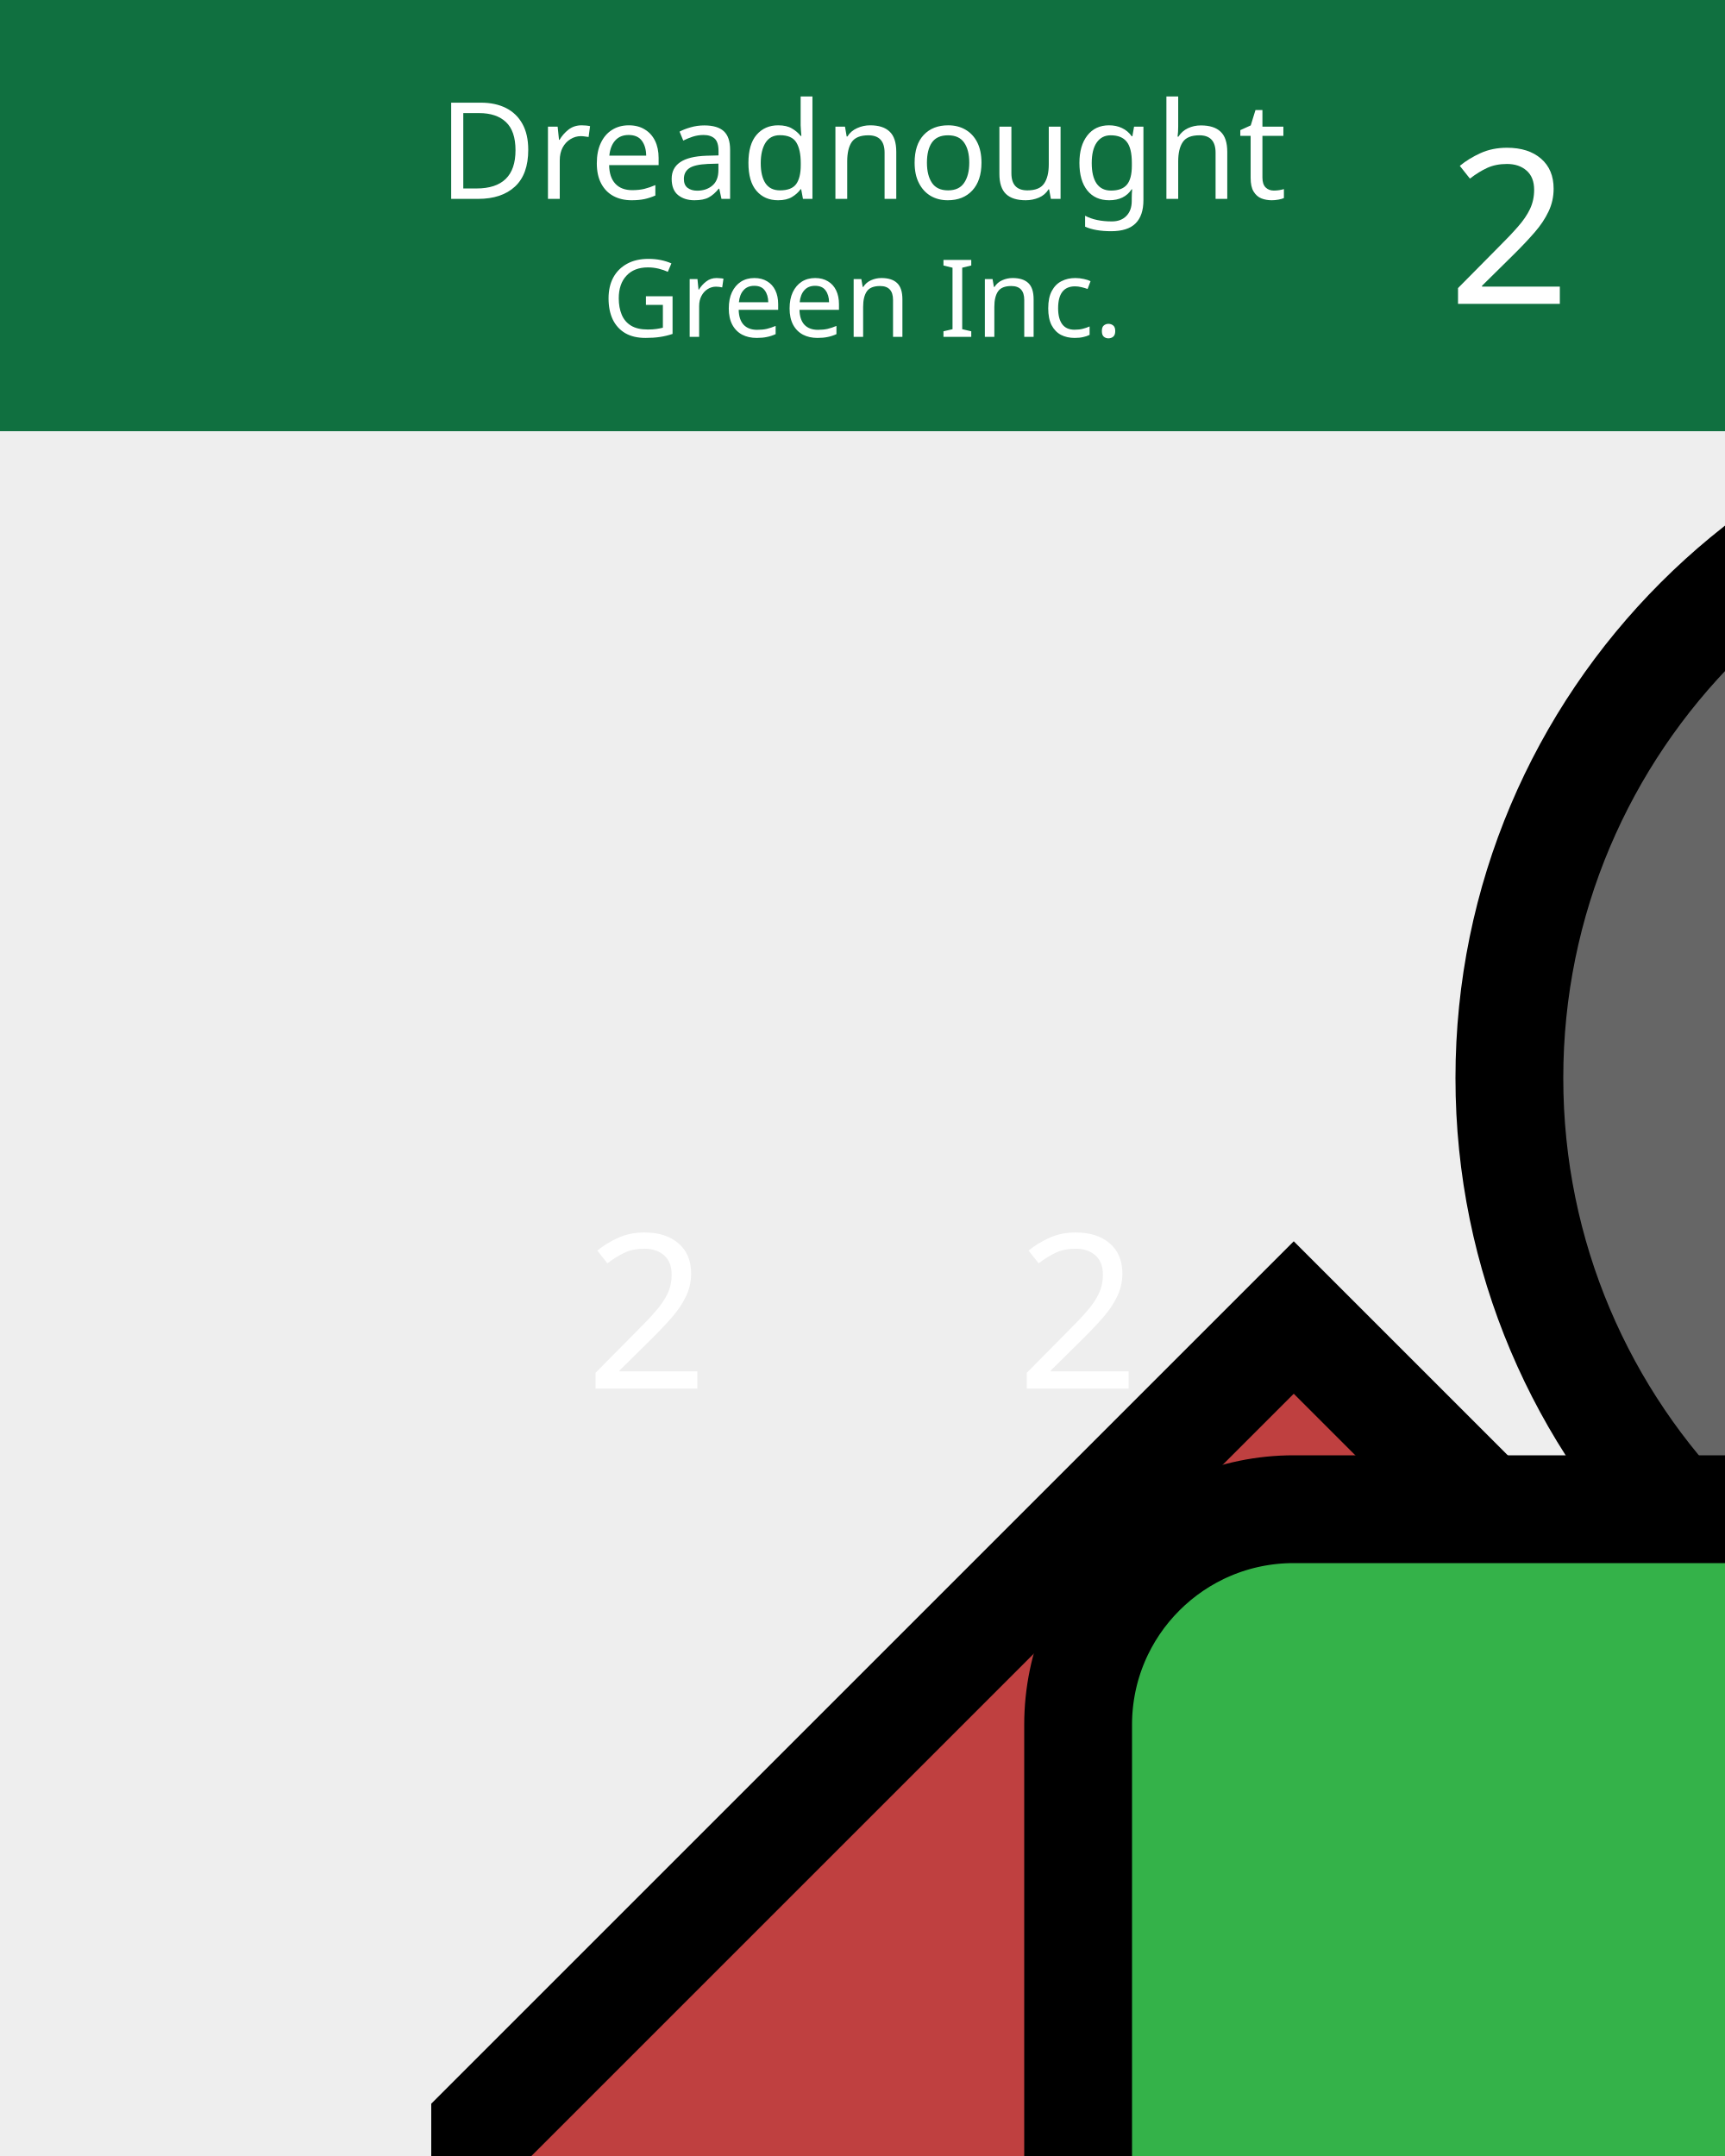
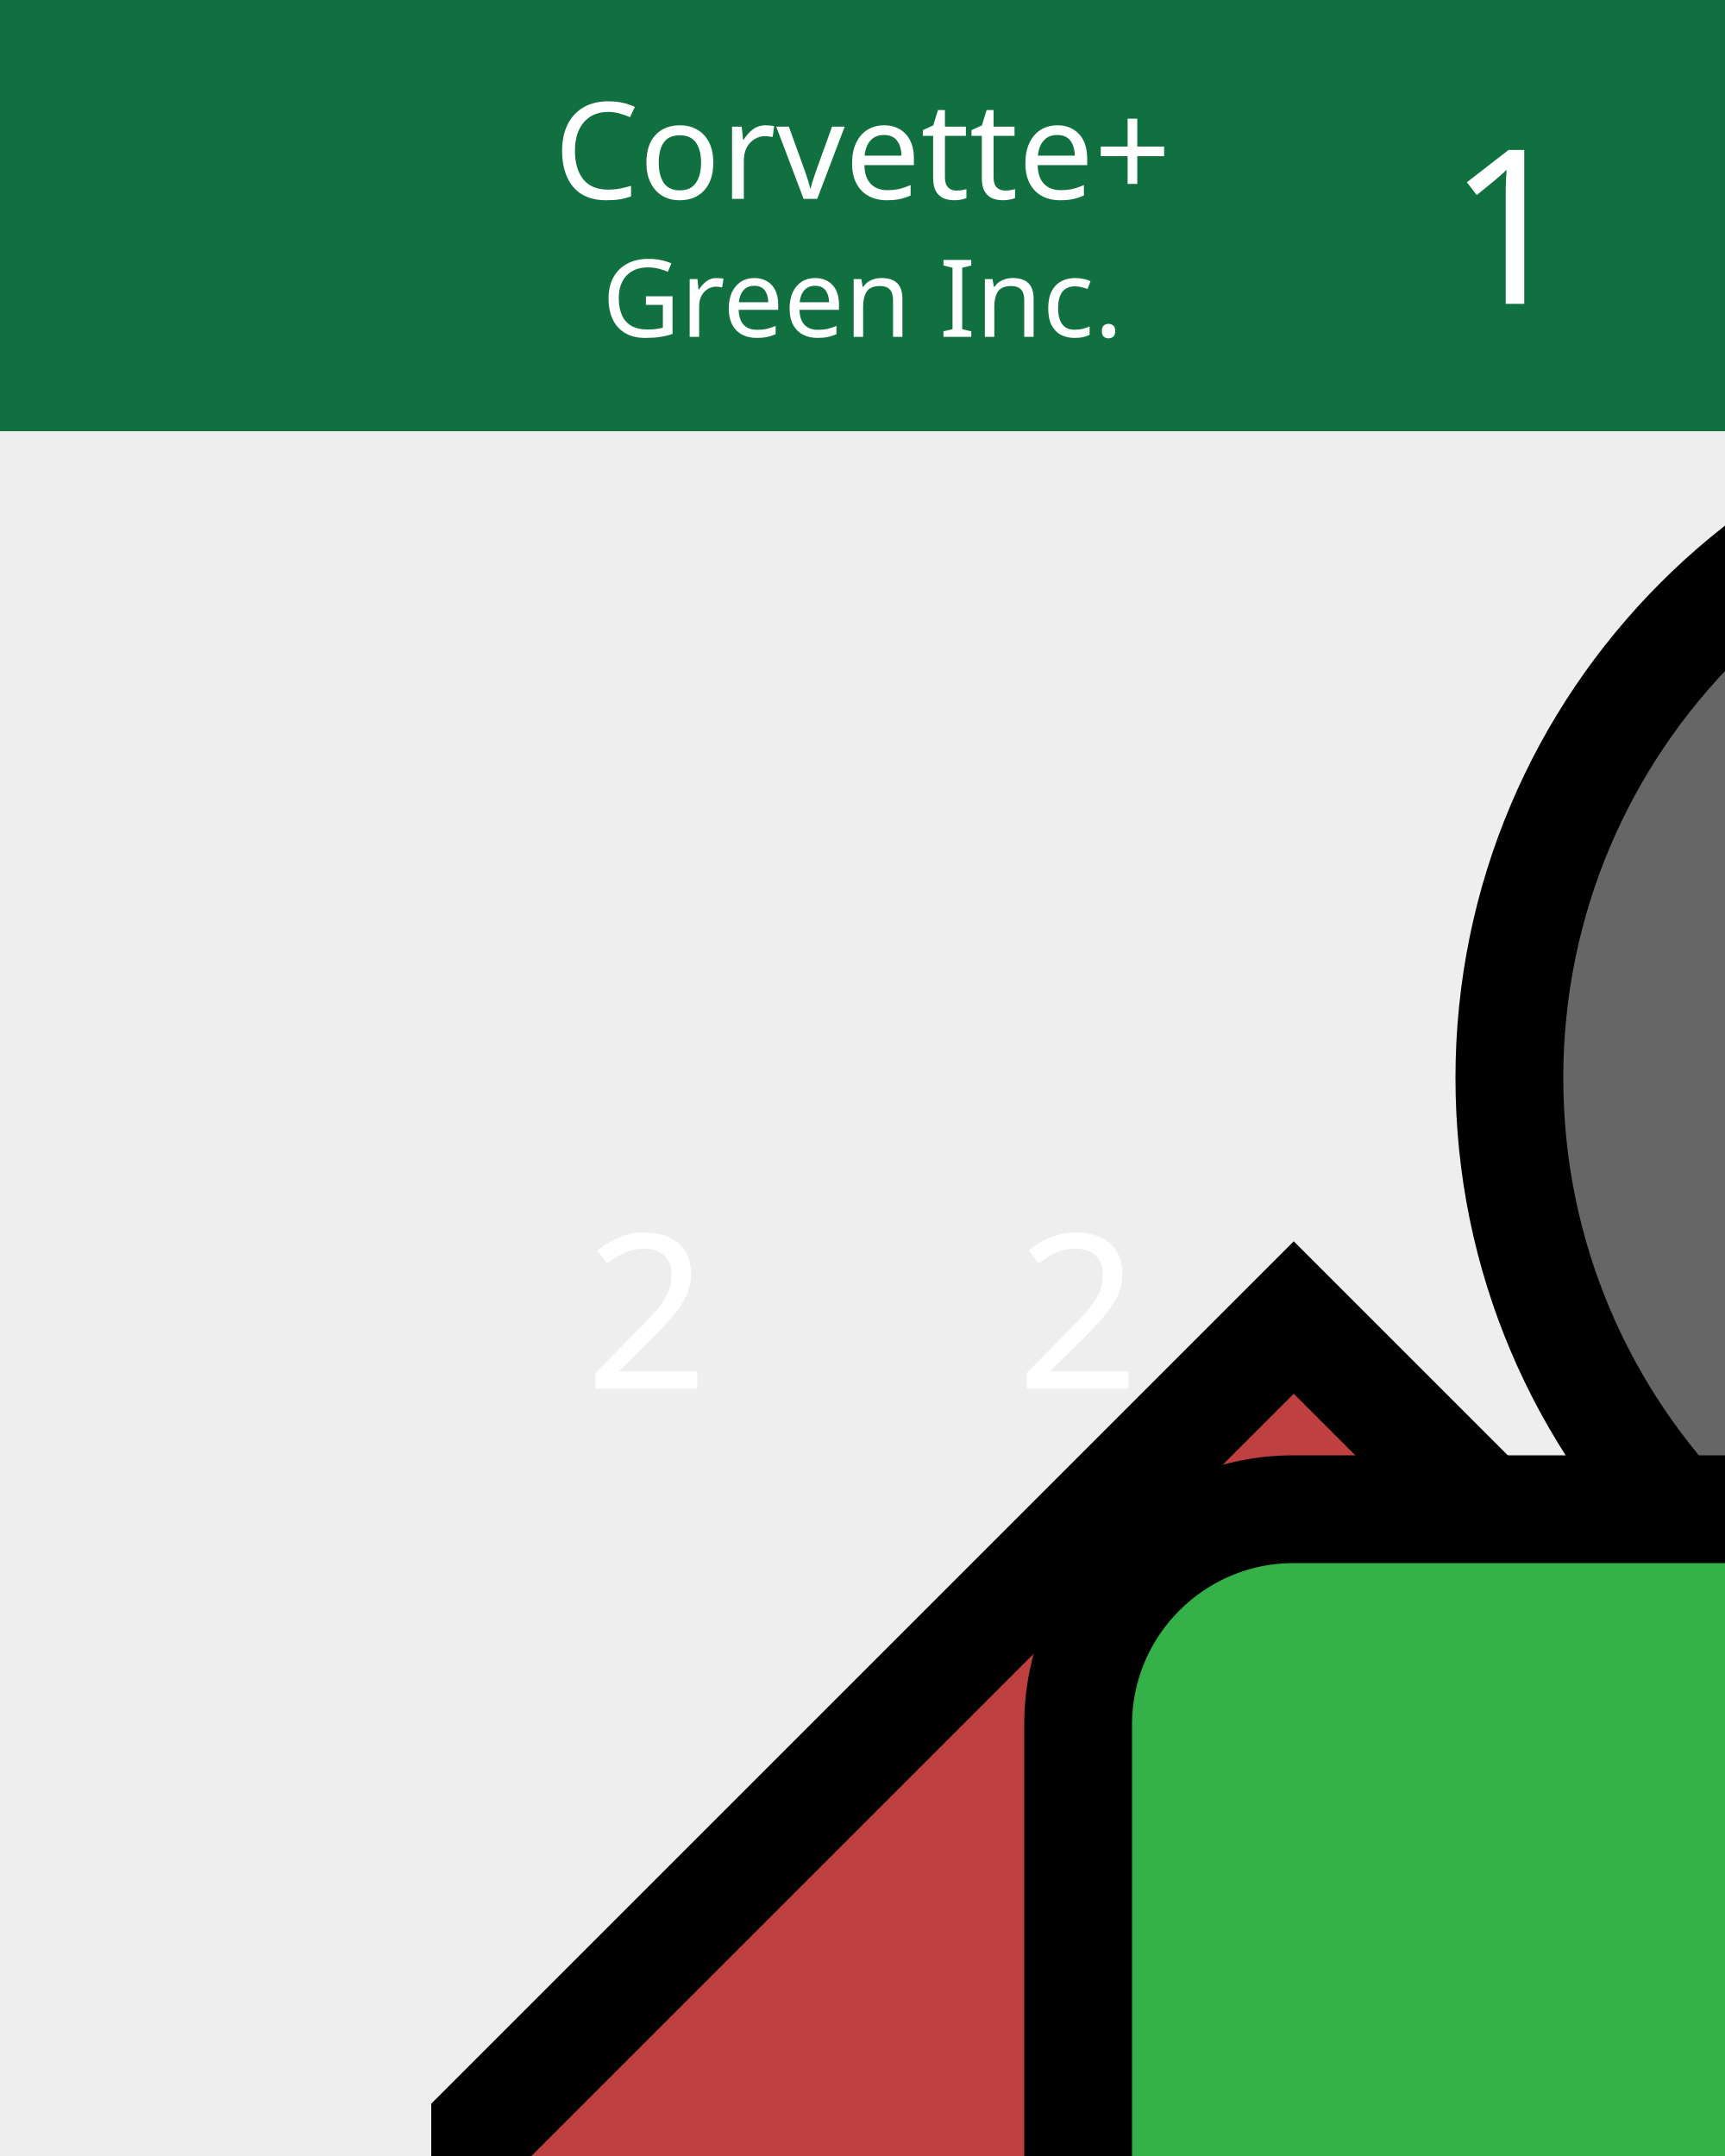
<svg xmlns="http://www.w3.org/2000/svg" version="1.1" width="256" height="320">
  <style>
     /* vietnamese */
    @font-face {
    font-family: 'Saira';
    font-style: italic;
    font-weight: 100 900;
    font-stretch: 100%;
    font-display: swap;
    src: url(https://fonts.gstatic.com/s/saira/v23/memhYa2wxmKQyNkiV50dulWP7s95AqZTzbvffS2-vw.woff2) format('woff2');
    unicode-range: U+0102-0103, U+0110-0111, U+0128-0129, U+0168-0169, U+01A0-01A1, U+01AF-01B0, U+0300-0301, U+0303-0304, U+0308-0309, U+0323, U+0329, U+1EA0-1EF9, U+20AB;
    }
    /* latin-ext */
    @font-face {
    font-family: 'Saira';
    font-style: italic;
    font-weight: 100 900;
    font-stretch: 100%;
    font-display: swap;
    src: url(https://fonts.gstatic.com/s/saira/v23/memhYa2wxmKQyNkiV50dulWP7s95AqZTzbvefS2-vw.woff2) format('woff2');
    unicode-range: U+0100-02BA, U+02BD-02C5, U+02C7-02CC, U+02CE-02D7, U+02DD-02FF, U+0304, U+0308, U+0329, U+1D00-1DBF, U+1E00-1E9F, U+1EF2-1EFF, U+2020, U+20A0-20AB, U+20AD-20C0, U+2113, U+2C60-2C7F, U+A720-A7FF;
    }
    /* latin */
    @font-face {
    font-family: 'Saira';
    font-style: italic;
    font-weight: 100 900;
    font-stretch: 100%;
    font-display: swap;
    src: url(https://fonts.gstatic.com/s/saira/v23/memhYa2wxmKQyNkiV50dulWP7s95AqZTzbvQfS0.woff2) format('woff2');
    unicode-range: U+0000-00FF, U+0131, U+0152-0153, U+02BB-02BC, U+02C6, U+02DA, U+02DC, U+0304, U+0308, U+0329, U+2000-206F, U+20AC, U+2122, U+2191, U+2193, U+2212, U+2215, U+FEFF, U+FFFD;
    }
    /* vietnamese */
    @font-face {
    font-family: 'Saira';
    font-style: normal;
    font-weight: 100 900;
    font-stretch: 100%;
    font-display: swap;
    src: url(https://fonts.gstatic.com/s/saira/v23/memjYa2wxmKQyPMrZX79wwYZQMhsyuSLh4vSZSk.woff2) format('woff2');
    unicode-range: U+0102-0103, U+0110-0111, U+0128-0129, U+0168-0169, U+01A0-01A1, U+01AF-01B0, U+0300-0301, U+0303-0304, U+0308-0309, U+0323, U+0329, U+1EA0-1EF9, U+20AB;
    }
    /* latin-ext */
    @font-face {
    font-family: 'Saira';
    font-style: normal;
    font-weight: 100 900;
    font-stretch: 100%;
    font-display: swap;
    src: url(https://fonts.gstatic.com/s/saira/v23/memjYa2wxmKQyPMrZX79wwYZQMhsyuSLhovSZSk.woff2) format('woff2');
    unicode-range: U+0100-02BA, U+02BD-02C5, U+02C7-02CC, U+02CE-02D7, U+02DD-02FF, U+0304, U+0308, U+0329, U+1D00-1DBF, U+1E00-1E9F, U+1EF2-1EFF, U+2020, U+20A0-20AB, U+20AD-20C0, U+2113, U+2C60-2C7F, U+A720-A7FF;
    }
    /* latin */
    @font-face {
    font-family: 'Saira';
    font-style: normal;
    font-weight: 100 900;
    font-stretch: 100%;
    font-display: swap;
    src: url(https://fonts.gstatic.com/s/saira/v23/memjYa2wxmKQyPMrZX79wwYZQMhsyuSLiIvS.woff2) format('woff2');
    unicode-range: U+0000-00FF, U+0131, U+0152-0153, U+02BB-02BC, U+02C6, U+02DA, U+02DC, U+0304, U+0308, U+0329, U+2000-206F, U+20AC, U+2122, U+2191, U+2193, U+2212, U+2215, U+FEFF, U+FFFD;
    }

    text {
        font-family: "Saira", sans-serif;
    }
    .amt {
        text-anchor: middle;
        dominant-baseline: middle;
        fill: #fff;
        font-size: 32px;
        font-weight: 500;
    }
     </style>
  <rect x="0" y="0" width="256" height="320" fill="#eeeeee" />
  <rect x="0" y="0" width="256" height="64" fill="#107040" />
-   <text x="128" y="14" text-anchor="middle" dominant-baseline="hanging" style="font-size:20px;font-weight:500" fill="#fff">Dreadnought</text>
+   <text x="128" y="14" text-anchor="middle" dominant-baseline="hanging" style="font-size:20px;font-weight:500" fill="#fff">Corvette+</text>
  <text x="128" y="50" text-anchor="middle" dominant-baseline="auto" style="font-size:16px" fill="#fff">Green Inc.</text>
  <symbol id="dmg" width="64" height="64" viewBox="-32 -32 64 64">
    <rect x="-22" y="-22" transform="rotate(45, 0, 0)" width="44" height="44" fill="#BF4040" stroke="#000" stroke-width="4" />
  </symbol>
  <symbol id="heal" width="64" height="64" viewBox="-32 -32 64 64">
    <path d="M -16 -24             l 32 0  a 8 8, 0 0 1,   8  8              l 0 32  a 8 8, 0 0 1,  -8  8             l -32 0 a 8 8, 0 0 1, -8 -8             l 0 -32 a 8 8, 0 0 1,  8 -8" fill="#34b249" stroke="#000" stroke-width="4" />
  </symbol>
  <symbol id="hploss" width="64" height="64" viewBox="-32 -32 64 64">
    <path d="M -16 -24             l 32 0  a 8 8, 0 0 1,   8  8              l 0 32  a 8 8, 0 0 1,  -8  8             l -32 0 a 8 8, 0 0 1, -8 -8             l 0 -32 a 8 8, 0 0 1,  8 -8" fill="#bf6a40" stroke="#000" stroke-width="4" />
  </symbol>
  <symbol id="fuel" width="64" height="64" viewBox="-32 -32 64 64">
    <circle cx="0" cy="0" r="24" fill="#666666" stroke="#000" stroke-width="4" />
  </symbol>
  <use href="#fuel" x="192" y="0" />
-   <text x="224" y="34" class="amt">2</text>
+   <text x="224" y="34" class="amt">1</text>
  <use href="#dmg" y="160" x="64" />
  <text x="96" y="195" class="amt">2</text>
  <use href="#heal" y="160" x="128" />
  <text x="160" y="195" class="amt">2</text>
  <text x="128" y="224" text-anchor="middle" dominant-baseline="middle" style="font-size:24px" />
</svg>
